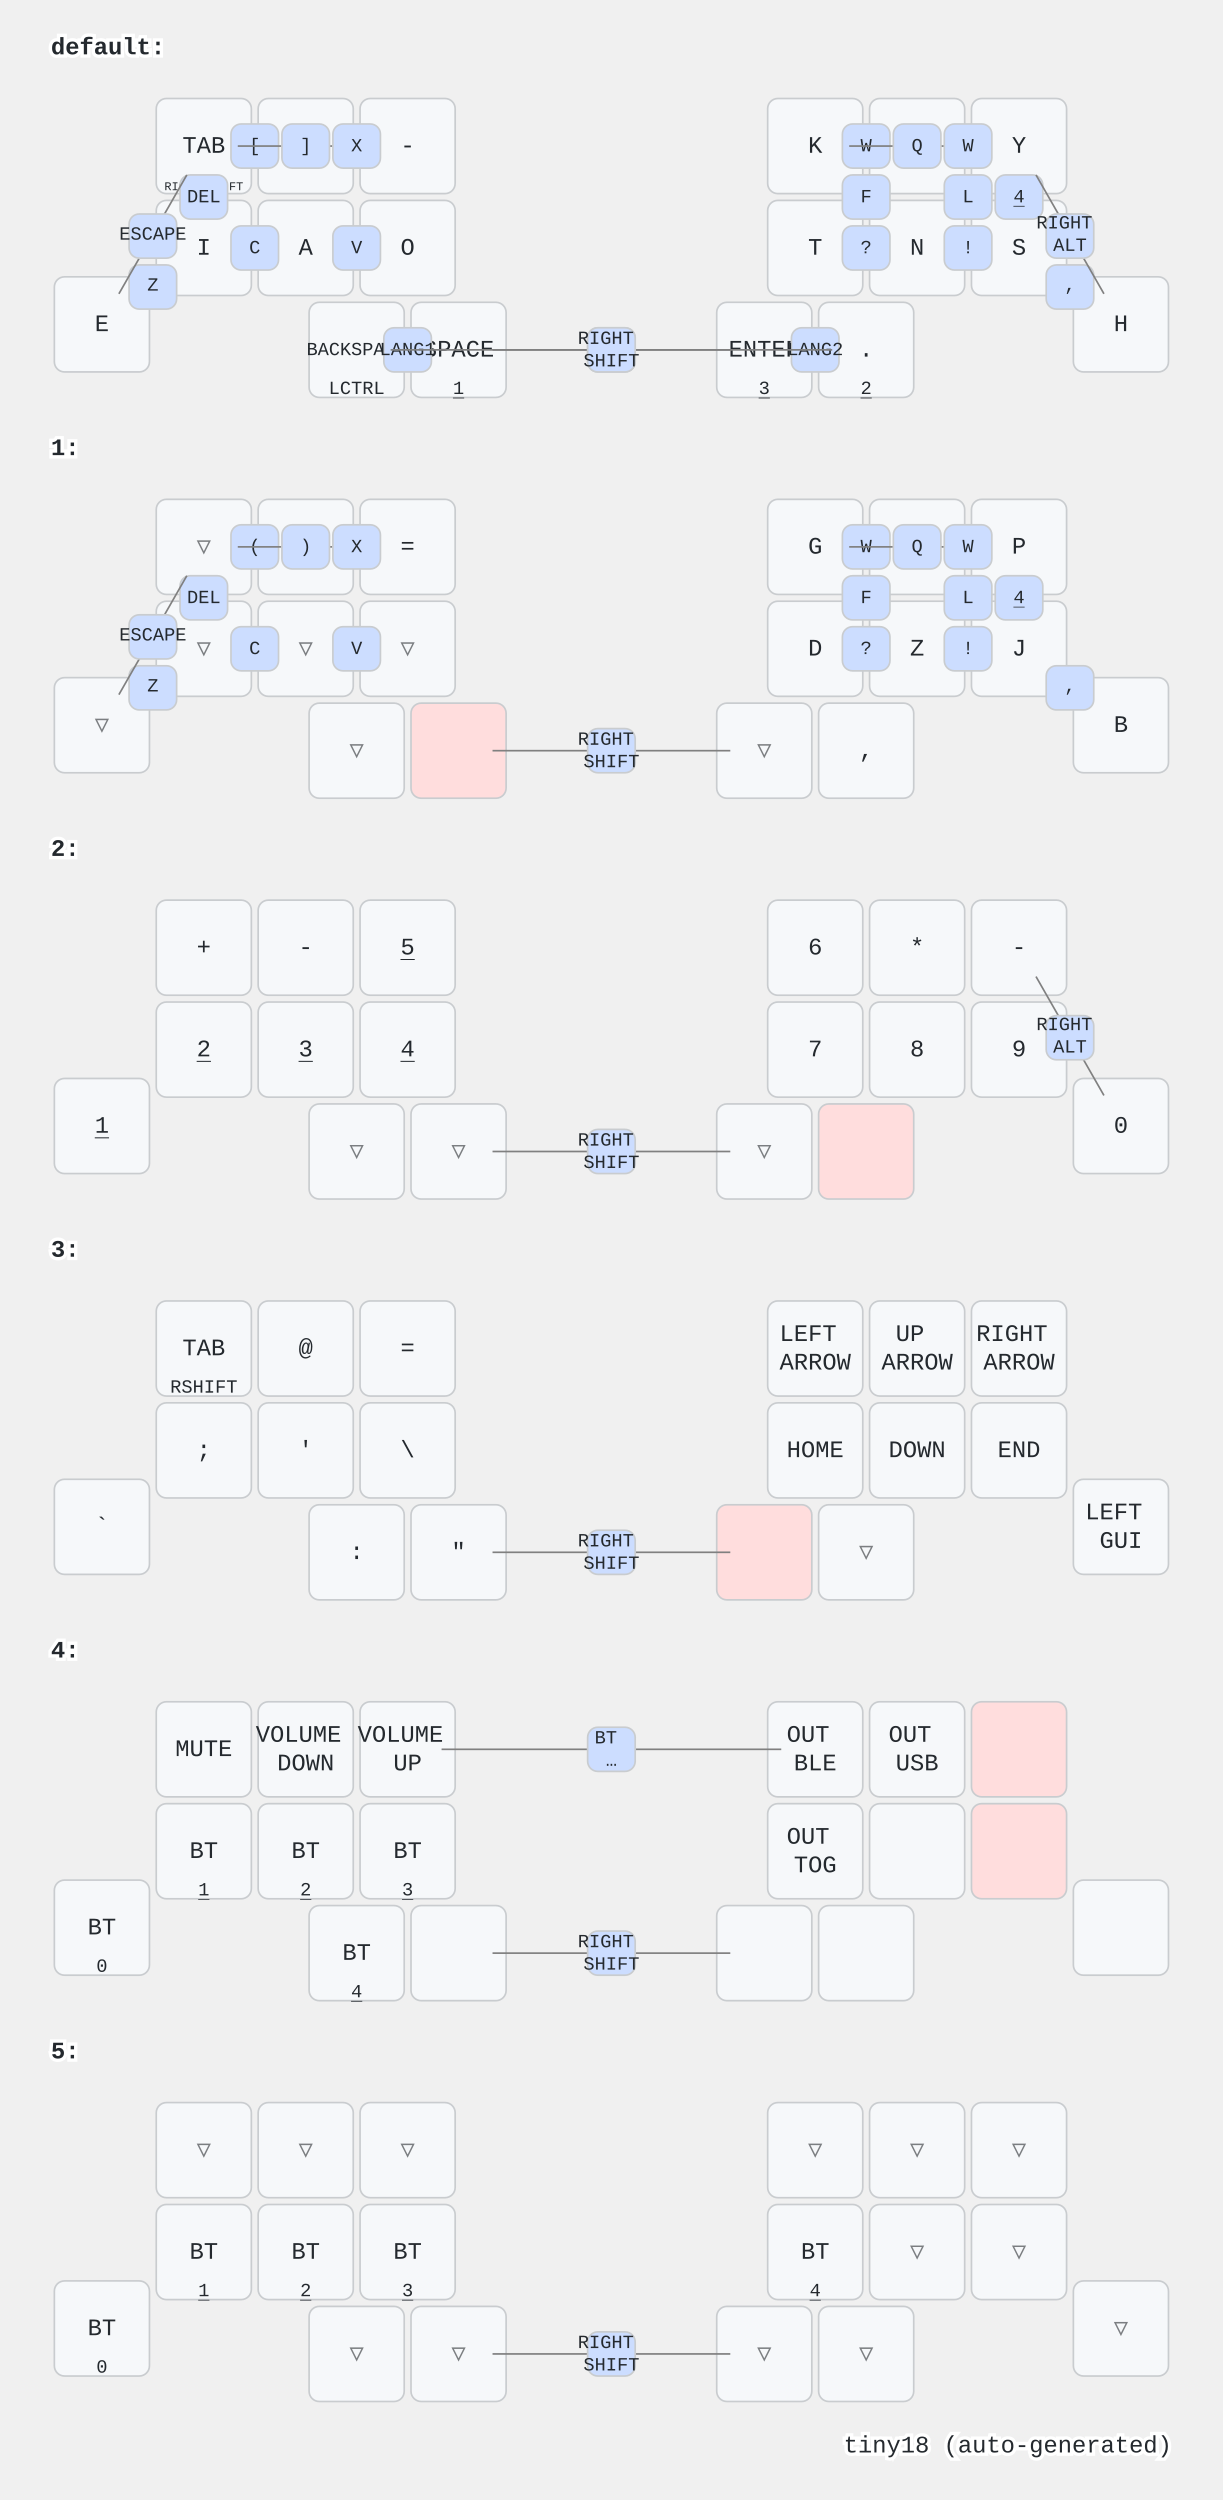
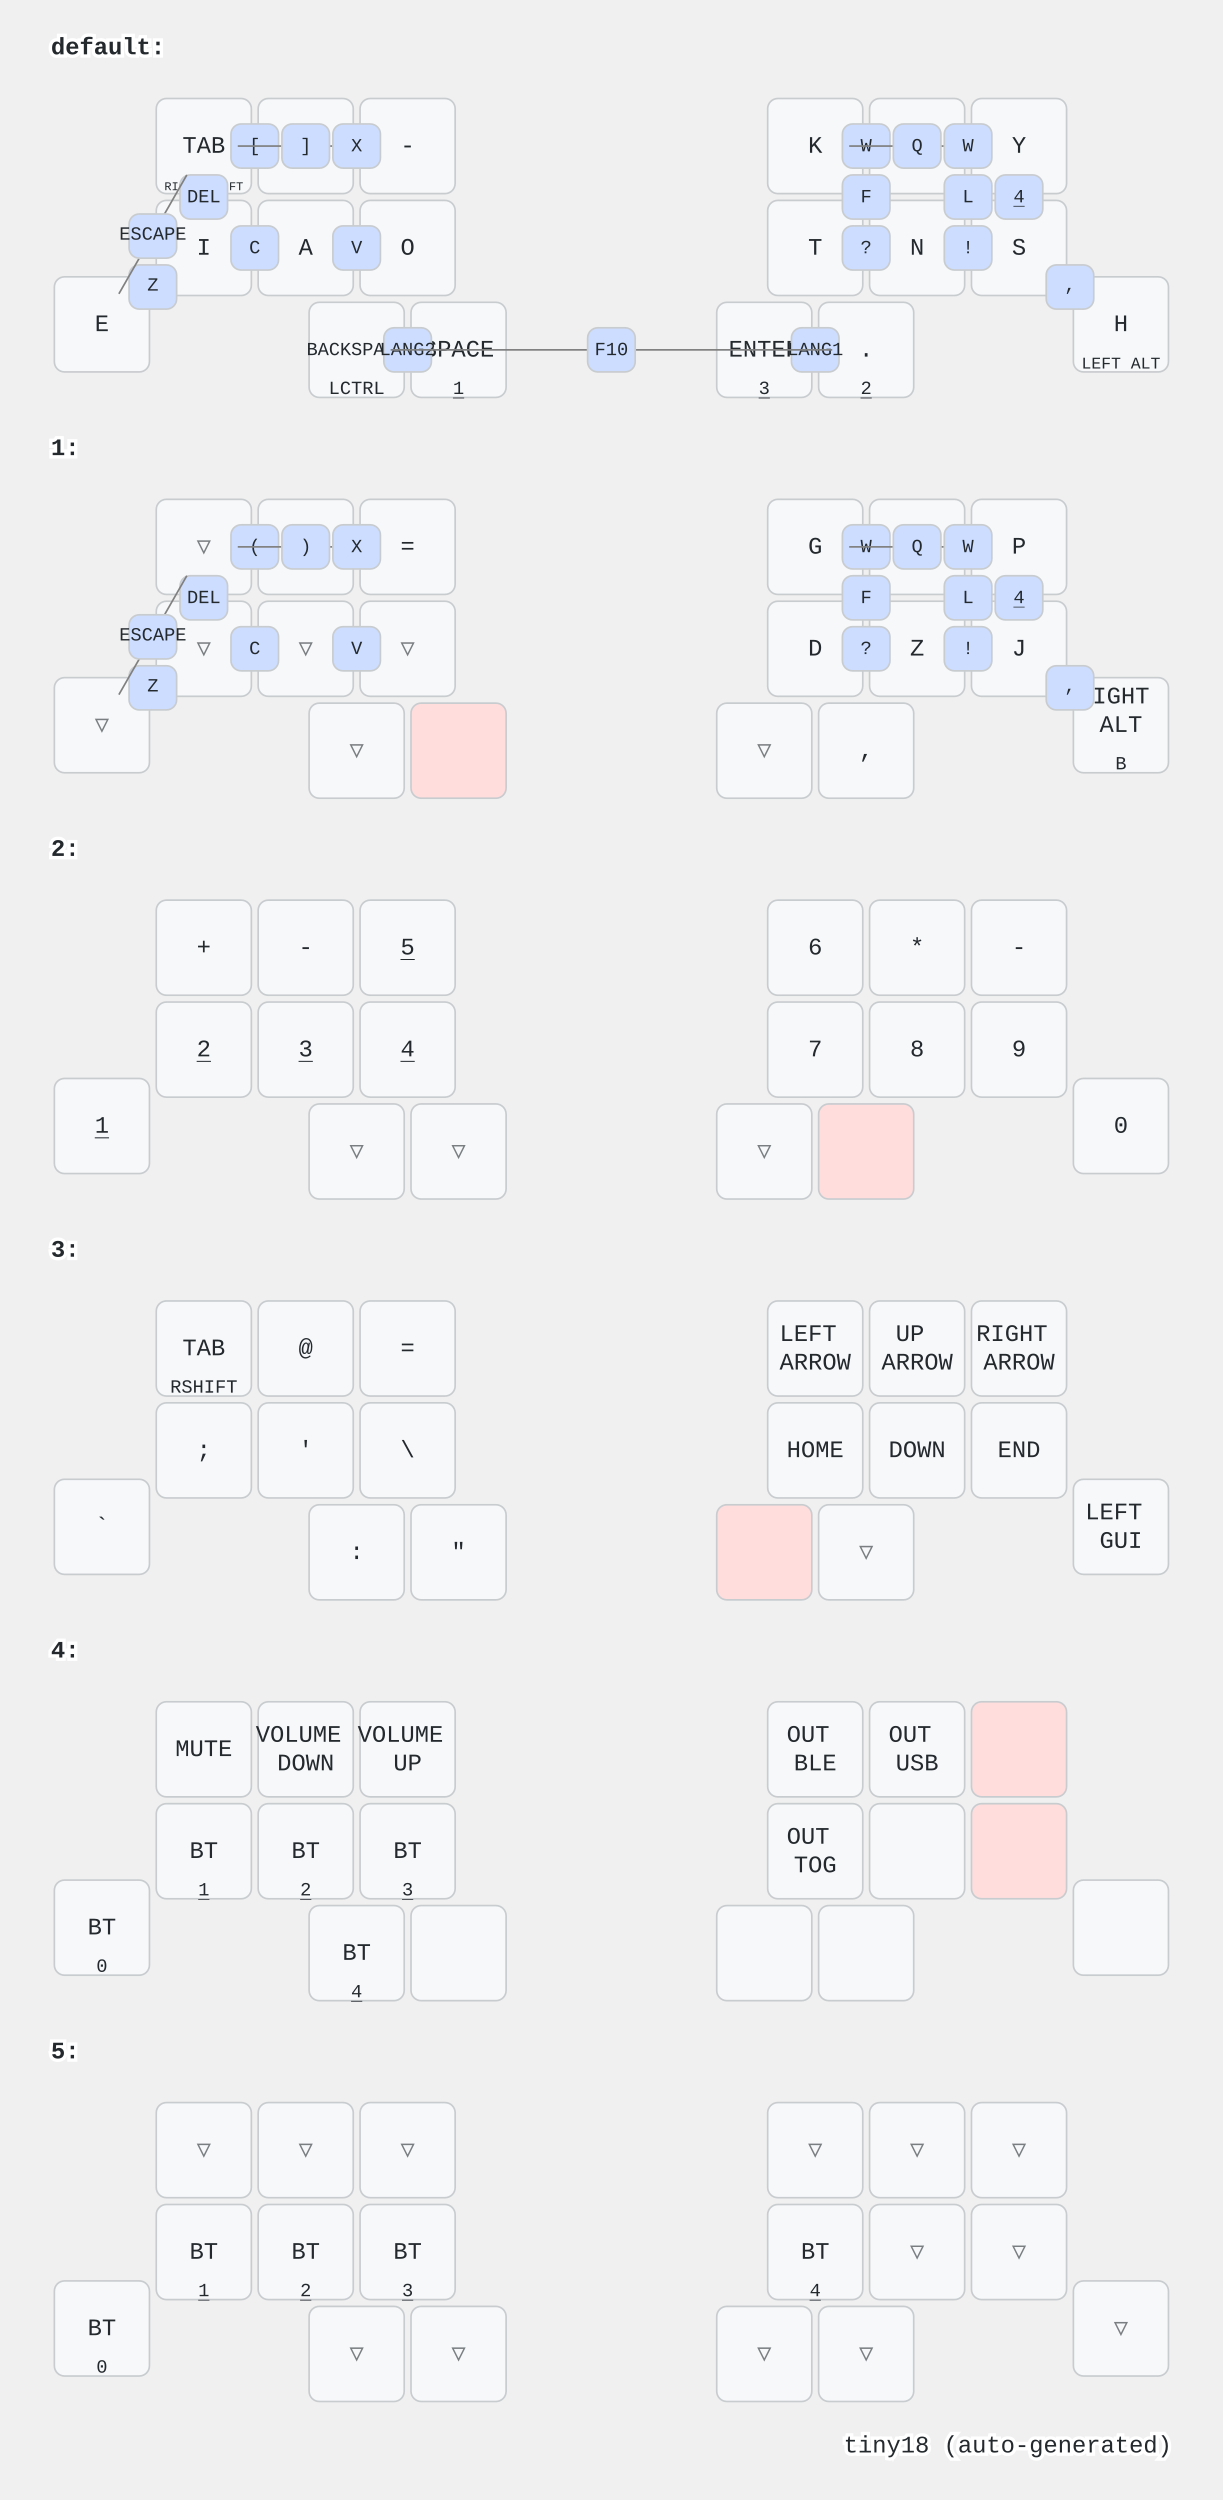
<svg xmlns="http://www.w3.org/2000/svg" width="720" height="1472" viewBox="0 0 720 1472" class="keymap">
  <style>/* inherit to force styles through use tags */
svg path {
    fill: inherit;
}

/* font and background color specifications */
svg.keymap {
    font-family: SFMono-Regular,Consolas,Liberation Mono,Menlo,monospace;
    font-size: 14px;
    font-kerning: normal;
    text-rendering: optimizeLegibility;
    fill: #24292e;
}

/* default key styling */
rect.key {
    fill: #f6f8fa;
}

rect.key, rect.combo {
    stroke: #c9cccf;
    stroke-width: 1;
}

/* default key side styling, only used is draw_key_sides is set */
rect.side {
    filter: brightness(90%);
}

/* color accent for combo boxes */
rect.combo, rect.combo-separate {
    fill: #cdf;
}

/* color accent for held keys */
rect.held, rect.combo.held {
    fill: #fdd;
}

/* color accent for ghost (optional) keys */
rect.ghost, rect.combo.ghost {
    stroke-dasharray: 4, 4;
    stroke-width: 2;
}

text {
    text-anchor: middle;
    dominant-baseline: middle;
}

/* styling for layer labels */
text.label {
    font-weight: bold;
    text-anchor: start;
    stroke: white;
    stroke-width: 4;
    paint-order: stroke;
}

/* styling for optional footer */
text.footer {
    text-anchor: end;
    dominant-baseline: auto;
    stroke: white;
    stroke-width: 4;
    paint-order: stroke;
}

/* styling for combo tap, and key non-tap label text */
text.combo, text.hold, text.shifted, text.left, text.right {
    font-size: 11px;
}

text.hold {
    text-anchor: middle;
    dominant-baseline: auto;
}

text.shifted {
    text-anchor: middle;
    dominant-baseline: hanging;
}

text.left {
    text-anchor: start;
}

text.right {
    text-anchor: end;
}

text.layer-activator {
    text-decoration: underline;
}

/* styling for hold/shifted label text in combo box */
text.combo.hold, text.combo.shifted, text.combo.left, text.combo.right {
    font-size: 8px;
}

/* lighter symbol for transparent keys */
text.trans {
    fill: #7b7e81;
}

/* styling for combo dendrons */
path.combo {
    stroke-width: 1;
    stroke: gray;
    fill: none;
}

/* Start Tabler Icons Cleanup */
/* cannot use height/width with glyphs */
.icon-tabler &gt; path {
    fill: inherit;
    stroke: inherit;
    stroke-width: 2;
}
/* hide tabler's default box */
.icon-tabler &gt; path[stroke="none"][fill="none"] {
    visibility: hidden;
}
/* End Tabler Icons Cleanup */
</style>
  <g transform="translate(30, 0)" class="layer-default">
    <text x="0" y="28" class="label" id="default">default:</text>
    <g transform="translate(0, 56)">
      <g transform="translate(90, 30)" class="key keypos-0">
        <rect rx="6" ry="6" x="-28" y="-28" width="56" height="56" class="key" />
        <text x="0" y="0" class="key tap">TAB</text>
        <text x="0" y="26" class="key hold">
          <tspan style="font-size: 64%">RIGHT SHIFT</tspan>
        </text>
      </g>
      <g transform="translate(150, 30)" class="key keypos-1">
        <rect rx="6" ry="6" x="-28" y="-28" width="56" height="56" class="key" />
        <text x="0" y="0" class="key tap">U</text>
      </g>
      <g transform="translate(210, 30)" class="key keypos-2">
        <rect rx="6" ry="6" x="-28" y="-28" width="56" height="56" class="key" />
        <text x="0" y="0" class="key tap">-</text>
      </g>
      <g transform="translate(450, 30)" class="key keypos-3">
        <rect rx="6" ry="6" x="-28" y="-28" width="56" height="56" class="key" />
        <text x="0" y="0" class="key tap">K</text>
      </g>
      <g transform="translate(510, 30)" class="key keypos-4">
        <rect rx="6" ry="6" x="-28" y="-28" width="56" height="56" class="key" />
        <text x="0" y="0" class="key tap">R</text>
      </g>
      <g transform="translate(570, 30)" class="key keypos-5">
        <rect rx="6" ry="6" x="-28" y="-28" width="56" height="56" class="key" />
        <text x="0" y="0" class="key tap">Y</text>
      </g>
      <g transform="translate(30, 135)" class="key keypos-6">
        <rect rx="6" ry="6" x="-28" y="-28" width="56" height="56" class="key" />
        <text x="0" y="0" class="key tap">E</text>
      </g>
      <g transform="translate(90, 90)" class="key keypos-7">
        <rect rx="6" ry="6" x="-28" y="-28" width="56" height="56" class="key" />
        <text x="0" y="0" class="key tap">I</text>
      </g>
      <g transform="translate(150, 90)" class="key keypos-8">
        <rect rx="6" ry="6" x="-28" y="-28" width="56" height="56" class="key" />
        <text x="0" y="0" class="key tap">A</text>
      </g>
      <g transform="translate(210, 90)" class="key keypos-9">
        <rect rx="6" ry="6" x="-28" y="-28" width="56" height="56" class="key" />
        <text x="0" y="0" class="key tap">O</text>
      </g>
      <g transform="translate(450, 90)" class="key keypos-10">
        <rect rx="6" ry="6" x="-28" y="-28" width="56" height="56" class="key" />
        <text x="0" y="0" class="key tap">T</text>
      </g>
      <g transform="translate(510, 90)" class="key keypos-11">
        <rect rx="6" ry="6" x="-28" y="-28" width="56" height="56" class="key" />
        <text x="0" y="0" class="key tap">N</text>
      </g>
      <g transform="translate(570, 90)" class="key keypos-12">
        <rect rx="6" ry="6" x="-28" y="-28" width="56" height="56" class="key" />
        <text x="0" y="0" class="key tap">S</text>
      </g>
      <g transform="translate(630, 135)" class="key keypos-13">
        <rect rx="6" ry="6" x="-28" y="-28" width="56" height="56" class="key" />
        <text x="0" y="0" class="key tap">H</text>
+         <text x="0" y="26" class="key hold">
+           <tspan style="font-size: 88%">LEFT ALT</tspan>
+         </text>
      </g>
      <g transform="translate(180, 150)" class="key keypos-14">
        <rect rx="6" ry="6" x="-28" y="-28" width="56" height="56" class="key" />
        <text x="0" y="0" class="key tap">
          <tspan style="font-size: 78%">BACKSPACE</tspan>
        </text>
        <text x="0" y="26" class="key hold">LCTRL</text>
      </g>
      <g transform="translate(240, 150)" class="key keypos-15">
        <rect rx="6" ry="6" x="-28" y="-28" width="56" height="56" class="key" />
        <text x="0" y="0" class="key tap">SPACE</text>
        <a href="#x_x">
          <text x="0" y="26" class="key hold layer-activator">1</text>
        </a>
      </g>
      <g transform="translate(420, 150)" class="key keypos-16">
        <rect rx="6" ry="6" x="-28" y="-28" width="56" height="56" class="key" />
        <text x="0" y="0" class="key tap">ENTER</text>
        <a href="#x_x">
          <text x="0" y="26" class="key hold layer-activator">3</text>
        </a>
      </g>
      <g transform="translate(480, 150)" class="key keypos-17">
        <rect rx="6" ry="6" x="-28" y="-28" width="56" height="56" class="key" />
        <text x="0" y="0" class="key tap">.</text>
        <a href="#x_x">
          <text x="0" y="26" class="key hold layer-activator">2</text>
        </a>
      </g>
      <g class="combo combopos-0">
        <rect rx="6" ry="6" x="106" y="17" width="28" height="26" class="combo" />
        <text x="120" y="30" class="combo tap">[</text>
      </g>
      <g class="combo combopos-1">
        <path d="M150,30 l40,0" class="combo" />
        <path d="M150,30 l-40,0" class="combo" />
        <rect rx="6" ry="6" x="136" y="17" width="28" height="26" class="combo" />
        <text x="150" y="30" class="combo tap">]</text>
      </g>
      <g class="combo combopos-2">
        <rect rx="6" ry="6" x="76" y="47" width="28" height="26" class="combo" />
        <text x="90" y="60" class="combo tap">DEL</text>
      </g>
      <g class="combo combopos-3">
        <rect rx="6" ry="6" x="46" y="100" width="28" height="26" class="combo" />
        <text x="60" y="112" class="combo tap">Z</text>
      </g>
      <g class="combo combopos-4">
        <rect rx="6" ry="6" x="106" y="77" width="28" height="26" class="combo" />
        <text x="120" y="90" class="combo tap">C</text>
      </g>
      <g class="combo combopos-5">
        <rect rx="6" ry="6" x="166" y="77" width="28" height="26" class="combo" />
        <text x="180" y="90" class="combo tap">V</text>
      </g>
      <g class="combo combopos-6">
        <rect rx="6" ry="6" x="166" y="17" width="28" height="26" class="combo" />
        <text x="180" y="30" class="combo tap">X</text>
      </g>
      <g class="combo combopos-7">
        <rect rx="6" ry="6" x="466" y="17" width="28" height="26" class="combo" />
        <text x="480" y="30" class="combo tap">W</text>
      </g>
      <g class="combo combopos-8">
        <path d="M510,30 l-40,0" class="combo" />
        <path d="M510,30 l40,0" class="combo" />
        <rect rx="6" ry="6" x="496" y="17" width="28" height="26" class="combo" />
        <text x="510" y="30" class="combo tap">Q</text>
      </g>
      <g class="combo combopos-9">
        <rect rx="6" ry="6" x="526" y="47" width="28" height="26" class="combo" />
        <text x="540" y="60" class="combo tap">L</text>
      </g>
      <g class="combo combopos-10">
        <rect rx="6" ry="6" x="466" y="47" width="28" height="26" class="combo" />
        <text x="480" y="60" class="combo tap">F</text>
      </g>
      <g class="combo combopos-11">
        <rect rx="6" ry="6" x="466" y="77" width="28" height="26" class="combo" />
        <text x="480" y="90" class="combo tap">?</text>
      </g>
      <g class="combo combopos-12">
        <rect rx="6" ry="6" x="526" y="77" width="28" height="26" class="combo" />
        <text x="540" y="90" class="combo tap">!</text>
      </g>
      <g class="combo combopos-13">
        <rect rx="6" ry="6" x="586" y="100" width="28" height="26" class="combo" />
        <text x="600" y="112" class="combo tap">,</text>
      </g>
      <g class="combo combopos-14">
        <rect rx="6" ry="6" x="556" y="47" width="28" height="26" class="combo" />
        <a href="#x_x">
          <text x="570" y="60" class="combo tap layer-activator">4</text>
        </a>
      </g>
      <g class="combo combopos-15">
        <path d="M60,82 l-20,35" class="combo" />
        <path d="M60,82 l20,-35" class="combo" />
        <rect rx="6" ry="6" x="46" y="70" width="28" height="26" class="combo" />
        <text x="60" y="82" class="combo tap">ESCAPE</text>
      </g>
      <g class="combo combopos-16">
+         <rect rx="6" ry="6" x="436" y="137" width="28" height="26" class="combo" />
+         <text x="450" y="150" class="combo tap">LANG1</text>
+       </g>
+       <g class="combo combopos-17">
        <rect rx="6" ry="6" x="196" y="137" width="28" height="26" class="combo" />
-         <text x="210" y="150" class="combo tap">LANG1</text>
-       </g>
-       <g class="combo combopos-17">
-         <rect rx="6" ry="6" x="436" y="137" width="28" height="26" class="combo" />
-         <text x="450" y="150" class="combo tap">LANG2</text>
+         <text x="210" y="150" class="combo tap">LANG2</text>
      </g>
      <g class="combo combopos-18">
        <path d="M330,150 l-130,0" class="combo" />
        <path d="M330,150 l130,0" class="combo" />
        <rect rx="6" ry="6" x="316" y="137" width="28" height="26" class="combo" />
        <text x="330" y="150" class="combo tap">F10</text>
      </g>
      <g class="combo combopos-19">
        <rect rx="6" ry="6" x="526" y="17" width="28" height="26" class="combo" />
        <text x="540" y="30" class="combo tap">W</text>
-       </g>
-       <g class="combo combopos-20">
-         <path d="M600,82 l20,35" class="combo" />
-         <path d="M600,82 l-20,-35" class="combo" />
-         <rect rx="6" ry="6" x="586" y="70" width="28" height="26" class="combo" />
-         <text x="600" y="82" class="combo tap">
-           <tspan x="600" dy="-0.6em">RIGHT</tspan>
-           <tspan x="600" dy="1.2em">ALT</tspan>
-         </text>
-       </g>
-       <g class="combo combopos-21">
-         <path d="M330,150 l-70,0" class="combo" />
-         <path d="M330,150 l70,0" class="combo" />
-         <rect rx="6" ry="6" x="316" y="137" width="28" height="26" class="combo" />
-         <text x="330" y="150" class="combo tap">
-           <tspan x="330" dy="-0.6em">RIGHT</tspan>
-           <tspan x="330" dy="1.2em">SHIFT</tspan>
-         </text>
      </g>
    </g>
  </g>
  <g transform="translate(30, 236)" class="layer-1">
    <text x="0" y="28" class="label" id="x_x">1:</text>
    <g transform="translate(0, 56)">
      <g transform="translate(90, 30)" class="key trans keypos-0">
        <rect rx="6" ry="6" x="-28" y="-28" width="56" height="56" class="key trans" />
        <text x="0" y="0" class="key trans tap">▽</text>
      </g>
      <g transform="translate(150, 30)" class="key trans keypos-1">
        <rect rx="6" ry="6" x="-28" y="-28" width="56" height="56" class="key trans" />
        <text x="0" y="0" class="key trans tap">▽</text>
      </g>
      <g transform="translate(210, 30)" class="key keypos-2">
        <rect rx="6" ry="6" x="-28" y="-28" width="56" height="56" class="key" />
        <text x="0" y="0" class="key tap">=</text>
      </g>
      <g transform="translate(450, 30)" class="key keypos-3">
        <rect rx="6" ry="6" x="-28" y="-28" width="56" height="56" class="key" />
        <text x="0" y="0" class="key tap">G</text>
      </g>
      <g transform="translate(510, 30)" class="key keypos-4">
        <rect rx="6" ry="6" x="-28" y="-28" width="56" height="56" class="key" />
        <text x="0" y="0" class="key tap">M</text>
      </g>
      <g transform="translate(570, 30)" class="key keypos-5">
        <rect rx="6" ry="6" x="-28" y="-28" width="56" height="56" class="key" />
        <text x="0" y="0" class="key tap">P</text>
      </g>
      <g transform="translate(30, 135)" class="key trans keypos-6">
        <rect rx="6" ry="6" x="-28" y="-28" width="56" height="56" class="key trans" />
        <text x="0" y="0" class="key trans tap">▽</text>
      </g>
      <g transform="translate(90, 90)" class="key trans keypos-7">
        <rect rx="6" ry="6" x="-28" y="-28" width="56" height="56" class="key trans" />
        <text x="0" y="0" class="key trans tap">▽</text>
      </g>
      <g transform="translate(150, 90)" class="key trans keypos-8">
        <rect rx="6" ry="6" x="-28" y="-28" width="56" height="56" class="key trans" />
        <text x="0" y="0" class="key trans tap">▽</text>
      </g>
      <g transform="translate(210, 90)" class="key trans keypos-9">
        <rect rx="6" ry="6" x="-28" y="-28" width="56" height="56" class="key trans" />
        <text x="0" y="0" class="key trans tap">▽</text>
      </g>
      <g transform="translate(450, 90)" class="key keypos-10">
        <rect rx="6" ry="6" x="-28" y="-28" width="56" height="56" class="key" />
        <text x="0" y="0" class="key tap">D</text>
      </g>
      <g transform="translate(510, 90)" class="key keypos-11">
        <rect rx="6" ry="6" x="-28" y="-28" width="56" height="56" class="key" />
        <text x="0" y="0" class="key tap">Z</text>
      </g>
      <g transform="translate(570, 90)" class="key keypos-12">
        <rect rx="6" ry="6" x="-28" y="-28" width="56" height="56" class="key" />
        <text x="0" y="0" class="key tap">J</text>
      </g>
      <g transform="translate(630, 135)" class="key keypos-13">
        <rect rx="6" ry="6" x="-28" y="-28" width="56" height="56" class="key" />
-         <text x="0" y="0" class="key tap">B</text>
+         <text x="0" y="0" class="key tap">
+           <tspan x="0" dy="-1.2em">RIGHT</tspan>
+           <tspan x="0" dy="1.2em">ALT</tspan>
+         </text>
+         <text x="0" y="26" class="key hold">B</text>
      </g>
      <g transform="translate(180, 150)" class="key trans keypos-14">
        <rect rx="6" ry="6" x="-28" y="-28" width="56" height="56" class="key trans" />
        <text x="0" y="0" class="key trans tap">▽</text>
      </g>
      <g transform="translate(240, 150)" class="key held keypos-15">
        <rect rx="6" ry="6" x="-28" y="-28" width="56" height="56" class="key held" />
      </g>
      <g transform="translate(420, 150)" class="key trans keypos-16">
        <rect rx="6" ry="6" x="-28" y="-28" width="56" height="56" class="key trans" />
        <text x="0" y="0" class="key trans tap">▽</text>
      </g>
      <g transform="translate(480, 150)" class="key keypos-17">
        <rect rx="6" ry="6" x="-28" y="-28" width="56" height="56" class="key" />
        <text x="0" y="0" class="key tap">,</text>
      </g>
      <g class="combo combopos-0">
        <rect rx="6" ry="6" x="106" y="17" width="28" height="26" class="combo" />
        <text x="120" y="30" class="combo tap">(</text>
      </g>
      <g class="combo combopos-1">
        <path d="M150,30 l40,0" class="combo" />
        <path d="M150,30 l-40,0" class="combo" />
        <rect rx="6" ry="6" x="136" y="17" width="28" height="26" class="combo" />
        <text x="150" y="30" class="combo tap">)</text>
      </g>
      <g class="combo combopos-2">
        <rect rx="6" ry="6" x="76" y="47" width="28" height="26" class="combo" />
        <text x="90" y="60" class="combo tap">DEL</text>
      </g>
      <g class="combo combopos-3">
        <rect rx="6" ry="6" x="46" y="100" width="28" height="26" class="combo" />
        <text x="60" y="112" class="combo tap">Z</text>
      </g>
      <g class="combo combopos-4">
        <rect rx="6" ry="6" x="106" y="77" width="28" height="26" class="combo" />
        <text x="120" y="90" class="combo tap">C</text>
      </g>
      <g class="combo combopos-5">
        <rect rx="6" ry="6" x="166" y="77" width="28" height="26" class="combo" />
        <text x="180" y="90" class="combo tap">V</text>
      </g>
      <g class="combo combopos-6">
        <rect rx="6" ry="6" x="166" y="17" width="28" height="26" class="combo" />
        <text x="180" y="30" class="combo tap">X</text>
      </g>
      <g class="combo combopos-7">
        <rect rx="6" ry="6" x="466" y="17" width="28" height="26" class="combo" />
        <text x="480" y="30" class="combo tap">W</text>
      </g>
      <g class="combo combopos-8">
        <path d="M510,30 l-40,0" class="combo" />
        <path d="M510,30 l40,0" class="combo" />
        <rect rx="6" ry="6" x="496" y="17" width="28" height="26" class="combo" />
        <text x="510" y="30" class="combo tap">Q</text>
      </g>
      <g class="combo combopos-9">
        <rect rx="6" ry="6" x="526" y="47" width="28" height="26" class="combo" />
        <text x="540" y="60" class="combo tap">L</text>
      </g>
      <g class="combo combopos-10">
        <rect rx="6" ry="6" x="466" y="47" width="28" height="26" class="combo" />
        <text x="480" y="60" class="combo tap">F</text>
      </g>
      <g class="combo combopos-11">
        <rect rx="6" ry="6" x="466" y="77" width="28" height="26" class="combo" />
        <text x="480" y="90" class="combo tap">?</text>
      </g>
      <g class="combo combopos-12">
        <rect rx="6" ry="6" x="526" y="77" width="28" height="26" class="combo" />
        <text x="540" y="90" class="combo tap">!</text>
      </g>
      <g class="combo combopos-13">
        <rect rx="6" ry="6" x="586" y="100" width="28" height="26" class="combo" />
        <text x="600" y="112" class="combo tap">,</text>
      </g>
      <g class="combo combopos-14">
        <rect rx="6" ry="6" x="556" y="47" width="28" height="26" class="combo" />
        <a href="#x_x">
          <text x="570" y="60" class="combo tap layer-activator">4</text>
        </a>
      </g>
      <g class="combo combopos-15">
        <path d="M60,82 l-20,35" class="combo" />
        <path d="M60,82 l20,-35" class="combo" />
        <rect rx="6" ry="6" x="46" y="70" width="28" height="26" class="combo" />
        <text x="60" y="82" class="combo tap">ESCAPE</text>
      </g>
      <g class="combo combopos-16">
        <rect rx="6" ry="6" x="526" y="17" width="28" height="26" class="combo" />
        <text x="540" y="30" class="combo tap">W</text>
-       </g>
-       <g class="combo combopos-17">
-         <path d="M330,150 l-70,0" class="combo" />
-         <path d="M330,150 l70,0" class="combo" />
-         <rect rx="6" ry="6" x="316" y="137" width="28" height="26" class="combo" />
-         <text x="330" y="150" class="combo tap">
-           <tspan x="330" dy="-0.6em">RIGHT</tspan>
-           <tspan x="330" dy="1.2em">SHIFT</tspan>
-         </text>
      </g>
    </g>
  </g>
  <g transform="translate(30, 472)" class="layer-2">
    <text x="0" y="28" class="label" id="x_x">2:</text>
    <g transform="translate(0, 56)">
      <g transform="translate(90, 30)" class="key keypos-0">
        <rect rx="6" ry="6" x="-28" y="-28" width="56" height="56" class="key" />
        <text x="0" y="0" class="key tap">+</text>
      </g>
      <g transform="translate(150, 30)" class="key keypos-1">
        <rect rx="6" ry="6" x="-28" y="-28" width="56" height="56" class="key" />
        <text x="0" y="0" class="key tap">-</text>
      </g>
      <g transform="translate(210, 30)" class="key keypos-2">
        <rect rx="6" ry="6" x="-28" y="-28" width="56" height="56" class="key" />
        <a href="#x_x">
          <text x="0" y="0" class="key tap layer-activator">5</text>
        </a>
      </g>
      <g transform="translate(450, 30)" class="key keypos-3">
        <rect rx="6" ry="6" x="-28" y="-28" width="56" height="56" class="key" />
        <text x="0" y="0" class="key tap">6</text>
      </g>
      <g transform="translate(510, 30)" class="key keypos-4">
        <rect rx="6" ry="6" x="-28" y="-28" width="56" height="56" class="key" />
        <text x="0" y="0" class="key tap">*</text>
      </g>
      <g transform="translate(570, 30)" class="key keypos-5">
        <rect rx="6" ry="6" x="-28" y="-28" width="56" height="56" class="key" />
        <text x="0" y="0" class="key tap">-</text>
      </g>
      <g transform="translate(30, 135)" class="key keypos-6">
        <rect rx="6" ry="6" x="-28" y="-28" width="56" height="56" class="key" />
        <a href="#x_x">
          <text x="0" y="0" class="key tap layer-activator">1</text>
        </a>
      </g>
      <g transform="translate(90, 90)" class="key keypos-7">
        <rect rx="6" ry="6" x="-28" y="-28" width="56" height="56" class="key" />
        <a href="#x_x">
          <text x="0" y="0" class="key tap layer-activator">2</text>
        </a>
      </g>
      <g transform="translate(150, 90)" class="key keypos-8">
        <rect rx="6" ry="6" x="-28" y="-28" width="56" height="56" class="key" />
        <a href="#x_x">
          <text x="0" y="0" class="key tap layer-activator">3</text>
        </a>
      </g>
      <g transform="translate(210, 90)" class="key keypos-9">
        <rect rx="6" ry="6" x="-28" y="-28" width="56" height="56" class="key" />
        <a href="#x_x">
          <text x="0" y="0" class="key tap layer-activator">4</text>
        </a>
      </g>
      <g transform="translate(450, 90)" class="key keypos-10">
        <rect rx="6" ry="6" x="-28" y="-28" width="56" height="56" class="key" />
        <text x="0" y="0" class="key tap">7</text>
      </g>
      <g transform="translate(510, 90)" class="key keypos-11">
        <rect rx="6" ry="6" x="-28" y="-28" width="56" height="56" class="key" />
        <text x="0" y="0" class="key tap">8</text>
      </g>
      <g transform="translate(570, 90)" class="key keypos-12">
        <rect rx="6" ry="6" x="-28" y="-28" width="56" height="56" class="key" />
        <text x="0" y="0" class="key tap">9</text>
      </g>
      <g transform="translate(630, 135)" class="key keypos-13">
        <rect rx="6" ry="6" x="-28" y="-28" width="56" height="56" class="key" />
        <text x="0" y="0" class="key tap">0</text>
      </g>
      <g transform="translate(180, 150)" class="key trans keypos-14">
        <rect rx="6" ry="6" x="-28" y="-28" width="56" height="56" class="key trans" />
        <text x="0" y="0" class="key trans tap">▽</text>
      </g>
      <g transform="translate(240, 150)" class="key trans keypos-15">
        <rect rx="6" ry="6" x="-28" y="-28" width="56" height="56" class="key trans" />
        <text x="0" y="0" class="key trans tap">▽</text>
      </g>
      <g transform="translate(420, 150)" class="key trans keypos-16">
        <rect rx="6" ry="6" x="-28" y="-28" width="56" height="56" class="key trans" />
        <text x="0" y="0" class="key trans tap">▽</text>
      </g>
      <g transform="translate(480, 150)" class="key held keypos-17">
        <rect rx="6" ry="6" x="-28" y="-28" width="56" height="56" class="key held" />
      </g>
-       <g class="combo combopos-0">
-         <path d="M600,82 l20,35" class="combo" />
-         <path d="M600,82 l-20,-35" class="combo" />
-         <rect rx="6" ry="6" x="586" y="70" width="28" height="26" class="combo" />
-         <text x="600" y="82" class="combo tap">
-           <tspan x="600" dy="-0.6em">RIGHT</tspan>
-           <tspan x="600" dy="1.2em">ALT</tspan>
-         </text>
-       </g>
-       <g class="combo combopos-1">
-         <path d="M330,150 l-70,0" class="combo" />
-         <path d="M330,150 l70,0" class="combo" />
-         <rect rx="6" ry="6" x="316" y="137" width="28" height="26" class="combo" />
-         <text x="330" y="150" class="combo tap">
-           <tspan x="330" dy="-0.6em">RIGHT</tspan>
-           <tspan x="330" dy="1.2em">SHIFT</tspan>
-         </text>
-       </g>
    </g>
  </g>
  <g transform="translate(30, 708)" class="layer-3">
    <text x="0" y="28" class="label" id="x_x">3:</text>
    <g transform="translate(0, 56)">
      <g transform="translate(90, 30)" class="key keypos-0">
        <rect rx="6" ry="6" x="-28" y="-28" width="56" height="56" class="key" />
        <text x="0" y="0" class="key tap">TAB</text>
        <text x="0" y="26" class="key hold">RSHIFT</text>
      </g>
      <g transform="translate(150, 30)" class="key keypos-1">
        <rect rx="6" ry="6" x="-28" y="-28" width="56" height="56" class="key" />
        <text x="0" y="0" class="key tap">@</text>
      </g>
      <g transform="translate(210, 30)" class="key keypos-2">
        <rect rx="6" ry="6" x="-28" y="-28" width="56" height="56" class="key" />
        <text x="0" y="0" class="key tap">=</text>
      </g>
      <g transform="translate(450, 30)" class="key keypos-3">
        <rect rx="6" ry="6" x="-28" y="-28" width="56" height="56" class="key" />
        <text x="0" y="0" class="key tap">
          <tspan x="0" dy="-0.6em">LEFT</tspan>
          <tspan x="0" dy="1.2em">ARROW</tspan>
        </text>
      </g>
      <g transform="translate(510, 30)" class="key keypos-4">
        <rect rx="6" ry="6" x="-28" y="-28" width="56" height="56" class="key" />
        <text x="0" y="0" class="key tap">
          <tspan x="0" dy="-0.6em">UP</tspan>
          <tspan x="0" dy="1.2em">ARROW</tspan>
        </text>
      </g>
      <g transform="translate(570, 30)" class="key keypos-5">
        <rect rx="6" ry="6" x="-28" y="-28" width="56" height="56" class="key" />
        <text x="0" y="0" class="key tap">
          <tspan x="0" dy="-0.6em">RIGHT</tspan>
          <tspan x="0" dy="1.2em">ARROW</tspan>
        </text>
      </g>
      <g transform="translate(30, 135)" class="key keypos-6">
        <rect rx="6" ry="6" x="-28" y="-28" width="56" height="56" class="key" />
        <text x="0" y="0" class="key tap">`</text>
      </g>
      <g transform="translate(90, 90)" class="key keypos-7">
        <rect rx="6" ry="6" x="-28" y="-28" width="56" height="56" class="key" />
        <text x="0" y="0" class="key tap">;</text>
      </g>
      <g transform="translate(150, 90)" class="key keypos-8">
        <rect rx="6" ry="6" x="-28" y="-28" width="56" height="56" class="key" />
        <text x="0" y="0" class="key tap">'</text>
      </g>
      <g transform="translate(210, 90)" class="key keypos-9">
        <rect rx="6" ry="6" x="-28" y="-28" width="56" height="56" class="key" />
        <text x="0" y="0" class="key tap">\</text>
      </g>
      <g transform="translate(450, 90)" class="key keypos-10">
        <rect rx="6" ry="6" x="-28" y="-28" width="56" height="56" class="key" />
        <text x="0" y="0" class="key tap">HOME</text>
      </g>
      <g transform="translate(510, 90)" class="key keypos-11">
        <rect rx="6" ry="6" x="-28" y="-28" width="56" height="56" class="key" />
        <text x="0" y="0" class="key tap">DOWN</text>
      </g>
      <g transform="translate(570, 90)" class="key keypos-12">
        <rect rx="6" ry="6" x="-28" y="-28" width="56" height="56" class="key" />
        <text x="0" y="0" class="key tap">END</text>
      </g>
      <g transform="translate(630, 135)" class="key keypos-13">
        <rect rx="6" ry="6" x="-28" y="-28" width="56" height="56" class="key" />
        <text x="0" y="0" class="key tap">
          <tspan x="0" dy="-0.6em">LEFT</tspan>
          <tspan x="0" dy="1.2em">GUI</tspan>
        </text>
      </g>
      <g transform="translate(180, 150)" class="key keypos-14">
        <rect rx="6" ry="6" x="-28" y="-28" width="56" height="56" class="key" />
        <text x="0" y="0" class="key tap">:</text>
      </g>
      <g transform="translate(240, 150)" class="key keypos-15">
        <rect rx="6" ry="6" x="-28" y="-28" width="56" height="56" class="key" />
        <text x="0" y="0" class="key tap">"</text>
      </g>
      <g transform="translate(420, 150)" class="key held keypos-16">
        <rect rx="6" ry="6" x="-28" y="-28" width="56" height="56" class="key held" />
      </g>
      <g transform="translate(480, 150)" class="key trans keypos-17">
        <rect rx="6" ry="6" x="-28" y="-28" width="56" height="56" class="key trans" />
        <text x="0" y="0" class="key trans tap">▽</text>
      </g>
-       <g class="combo combopos-0">
-         <path d="M330,150 l-70,0" class="combo" />
-         <path d="M330,150 l70,0" class="combo" />
-         <rect rx="6" ry="6" x="316" y="137" width="28" height="26" class="combo" />
-         <text x="330" y="150" class="combo tap">
-           <tspan x="330" dy="-0.6em">RIGHT</tspan>
-           <tspan x="330" dy="1.2em">SHIFT</tspan>
-         </text>
-       </g>
    </g>
  </g>
  <g transform="translate(30, 944)" class="layer-4">
    <text x="0" y="28" class="label" id="x_x">4:</text>
    <g transform="translate(0, 56)">
      <g transform="translate(90, 30)" class="key keypos-0">
        <rect rx="6" ry="6" x="-28" y="-28" width="56" height="56" class="key" />
        <text x="0" y="0" class="key tap">MUTE</text>
      </g>
      <g transform="translate(150, 30)" class="key keypos-1">
        <rect rx="6" ry="6" x="-28" y="-28" width="56" height="56" class="key" />
        <text x="0" y="0" class="key tap">
          <tspan x="0" dy="-0.6em">VOLUME</tspan>
          <tspan x="0" dy="1.2em">DOWN</tspan>
        </text>
      </g>
      <g transform="translate(210, 30)" class="key keypos-2">
        <rect rx="6" ry="6" x="-28" y="-28" width="56" height="56" class="key" />
        <text x="0" y="0" class="key tap">
          <tspan x="0" dy="-0.6em">VOLUME</tspan>
          <tspan x="0" dy="1.2em">UP</tspan>
        </text>
      </g>
      <g transform="translate(450, 30)" class="key keypos-3">
        <rect rx="6" ry="6" x="-28" y="-28" width="56" height="56" class="key" />
        <text x="0" y="0" class="key tap">
          <tspan x="0" dy="-0.6em">OUT</tspan>
          <tspan x="0" dy="1.2em">BLE</tspan>
        </text>
      </g>
      <g transform="translate(510, 30)" class="key keypos-4">
        <rect rx="6" ry="6" x="-28" y="-28" width="56" height="56" class="key" />
        <text x="0" y="0" class="key tap">
          <tspan x="0" dy="-0.6em">OUT</tspan>
          <tspan x="0" dy="1.2em">USB</tspan>
        </text>
      </g>
      <g transform="translate(570, 30)" class="key held keypos-5">
        <rect rx="6" ry="6" x="-28" y="-28" width="56" height="56" class="key held" />
      </g>
      <g transform="translate(30, 135)" class="key keypos-6">
        <rect rx="6" ry="6" x="-28" y="-28" width="56" height="56" class="key" />
        <text x="0" y="0" class="key tap">BT</text>
        <text x="0" y="26" class="key hold">0</text>
      </g>
      <g transform="translate(90, 90)" class="key keypos-7">
        <rect rx="6" ry="6" x="-28" y="-28" width="56" height="56" class="key" />
        <text x="0" y="0" class="key tap">BT</text>
        <a href="#x_x">
          <text x="0" y="26" class="key hold layer-activator">1</text>
        </a>
      </g>
      <g transform="translate(150, 90)" class="key keypos-8">
        <rect rx="6" ry="6" x="-28" y="-28" width="56" height="56" class="key" />
        <text x="0" y="0" class="key tap">BT</text>
        <a href="#x_x">
          <text x="0" y="26" class="key hold layer-activator">2</text>
        </a>
      </g>
      <g transform="translate(210, 90)" class="key keypos-9">
        <rect rx="6" ry="6" x="-28" y="-28" width="56" height="56" class="key" />
        <text x="0" y="0" class="key tap">BT</text>
        <a href="#x_x">
          <text x="0" y="26" class="key hold layer-activator">3</text>
        </a>
      </g>
      <g transform="translate(450, 90)" class="key keypos-10">
        <rect rx="6" ry="6" x="-28" y="-28" width="56" height="56" class="key" />
        <text x="0" y="0" class="key tap">
          <tspan x="0" dy="-0.6em">OUT</tspan>
          <tspan x="0" dy="1.2em">TOG</tspan>
        </text>
      </g>
      <g transform="translate(510, 90)" class="key keypos-11">
        <rect rx="6" ry="6" x="-28" y="-28" width="56" height="56" class="key" />
      </g>
      <g transform="translate(570, 90)" class="key held keypos-12">
        <rect rx="6" ry="6" x="-28" y="-28" width="56" height="56" class="key held" />
      </g>
      <g transform="translate(630, 135)" class="key keypos-13">
        <rect rx="6" ry="6" x="-28" y="-28" width="56" height="56" class="key" />
      </g>
      <g transform="translate(180, 150)" class="key keypos-14">
        <rect rx="6" ry="6" x="-28" y="-28" width="56" height="56" class="key" />
        <text x="0" y="0" class="key tap">BT</text>
        <a href="#x_x">
          <text x="0" y="26" class="key hold layer-activator">4</text>
        </a>
      </g>
      <g transform="translate(240, 150)" class="key keypos-15">
        <rect rx="6" ry="6" x="-28" y="-28" width="56" height="56" class="key" />
      </g>
      <g transform="translate(420, 150)" class="key keypos-16">
        <rect rx="6" ry="6" x="-28" y="-28" width="56" height="56" class="key" />
      </g>
      <g transform="translate(480, 150)" class="key keypos-17">
        <rect rx="6" ry="6" x="-28" y="-28" width="56" height="56" class="key" />
      </g>
-       <g class="combo combopos-0">
-         <path d="M330,150 l-70,0" class="combo" />
-         <path d="M330,150 l70,0" class="combo" />
-         <rect rx="6" ry="6" x="316" y="137" width="28" height="26" class="combo" />
-         <text x="330" y="150" class="combo tap">
-           <tspan x="330" dy="-0.6em">RIGHT</tspan>
-           <tspan x="330" dy="1.2em">SHIFT</tspan>
-         </text>
-       </g>
-       <g class="combo combopos-1">
-         <path d="M330,30 l-100,0" class="combo" />
-         <path d="M330,30 l100,0" class="combo" />
-         <rect rx="6" ry="6" x="316" y="17" width="28" height="26" class="combo" />
-         <text x="330" y="30" class="combo tap">
-           <tspan x="330" dy="-0.6em">BT</tspan>
-           <tspan x="330" dy="1.2em">…</tspan>
-         </text>
-       </g>
    </g>
  </g>
  <g transform="translate(30, 1180)" class="layer-5">
    <text x="0" y="28" class="label" id="x_x">5:</text>
    <g transform="translate(0, 56)">
      <g transform="translate(90, 30)" class="key trans keypos-0">
        <rect rx="6" ry="6" x="-28" y="-28" width="56" height="56" class="key trans" />
        <text x="0" y="0" class="key trans tap">▽</text>
      </g>
      <g transform="translate(150, 30)" class="key trans keypos-1">
        <rect rx="6" ry="6" x="-28" y="-28" width="56" height="56" class="key trans" />
        <text x="0" y="0" class="key trans tap">▽</text>
      </g>
      <g transform="translate(210, 30)" class="key trans keypos-2">
        <rect rx="6" ry="6" x="-28" y="-28" width="56" height="56" class="key trans" />
        <text x="0" y="0" class="key trans tap">▽</text>
      </g>
      <g transform="translate(450, 30)" class="key trans keypos-3">
        <rect rx="6" ry="6" x="-28" y="-28" width="56" height="56" class="key trans" />
        <text x="0" y="0" class="key trans tap">▽</text>
      </g>
      <g transform="translate(510, 30)" class="key trans keypos-4">
        <rect rx="6" ry="6" x="-28" y="-28" width="56" height="56" class="key trans" />
        <text x="0" y="0" class="key trans tap">▽</text>
      </g>
      <g transform="translate(570, 30)" class="key trans keypos-5">
        <rect rx="6" ry="6" x="-28" y="-28" width="56" height="56" class="key trans" />
        <text x="0" y="0" class="key trans tap">▽</text>
      </g>
      <g transform="translate(30, 135)" class="key keypos-6">
        <rect rx="6" ry="6" x="-28" y="-28" width="56" height="56" class="key" />
        <text x="0" y="0" class="key tap">BT</text>
        <text x="0" y="26" class="key hold">0</text>
      </g>
      <g transform="translate(90, 90)" class="key keypos-7">
        <rect rx="6" ry="6" x="-28" y="-28" width="56" height="56" class="key" />
        <text x="0" y="0" class="key tap">BT</text>
        <a href="#x_x">
          <text x="0" y="26" class="key hold layer-activator">1</text>
        </a>
      </g>
      <g transform="translate(150, 90)" class="key keypos-8">
        <rect rx="6" ry="6" x="-28" y="-28" width="56" height="56" class="key" />
        <text x="0" y="0" class="key tap">BT</text>
        <a href="#x_x">
          <text x="0" y="26" class="key hold layer-activator">2</text>
        </a>
      </g>
      <g transform="translate(210, 90)" class="key keypos-9">
        <rect rx="6" ry="6" x="-28" y="-28" width="56" height="56" class="key" />
        <text x="0" y="0" class="key tap">BT</text>
        <a href="#x_x">
          <text x="0" y="26" class="key hold layer-activator">3</text>
        </a>
      </g>
      <g transform="translate(450, 90)" class="key keypos-10">
        <rect rx="6" ry="6" x="-28" y="-28" width="56" height="56" class="key" />
        <text x="0" y="0" class="key tap">BT</text>
        <a href="#x_x">
          <text x="0" y="26" class="key hold layer-activator">4</text>
        </a>
      </g>
      <g transform="translate(510, 90)" class="key trans keypos-11">
        <rect rx="6" ry="6" x="-28" y="-28" width="56" height="56" class="key trans" />
        <text x="0" y="0" class="key trans tap">▽</text>
      </g>
      <g transform="translate(570, 90)" class="key trans keypos-12">
        <rect rx="6" ry="6" x="-28" y="-28" width="56" height="56" class="key trans" />
        <text x="0" y="0" class="key trans tap">▽</text>
      </g>
      <g transform="translate(630, 135)" class="key trans keypos-13">
        <rect rx="6" ry="6" x="-28" y="-28" width="56" height="56" class="key trans" />
        <text x="0" y="0" class="key trans tap">▽</text>
      </g>
      <g transform="translate(180, 150)" class="key trans keypos-14">
        <rect rx="6" ry="6" x="-28" y="-28" width="56" height="56" class="key trans" />
        <text x="0" y="0" class="key trans tap">▽</text>
      </g>
      <g transform="translate(240, 150)" class="key trans keypos-15">
        <rect rx="6" ry="6" x="-28" y="-28" width="56" height="56" class="key trans" />
        <text x="0" y="0" class="key trans tap">▽</text>
      </g>
      <g transform="translate(420, 150)" class="key trans keypos-16">
        <rect rx="6" ry="6" x="-28" y="-28" width="56" height="56" class="key trans" />
        <text x="0" y="0" class="key trans tap">▽</text>
      </g>
      <g transform="translate(480, 150)" class="key trans keypos-17">
        <rect rx="6" ry="6" x="-28" y="-28" width="56" height="56" class="key trans" />
        <text x="0" y="0" class="key trans tap">▽</text>
      </g>
-       <g class="combo combopos-0">
-         <path d="M330,150 l-70,0" class="combo" />
-         <path d="M330,150 l70,0" class="combo" />
-         <rect rx="6" ry="6" x="316" y="137" width="28" height="26" class="combo" />
-         <text x="330" y="150" class="combo tap">
-           <tspan x="330" dy="-0.6em">RIGHT</tspan>
-           <tspan x="330" dy="1.2em">SHIFT</tspan>
-         </text>
-       </g>
    </g>
  </g>
  <text x="690.0" y="1444.0" class="footer">tiny18 (auto-generated)</text>
</svg>
